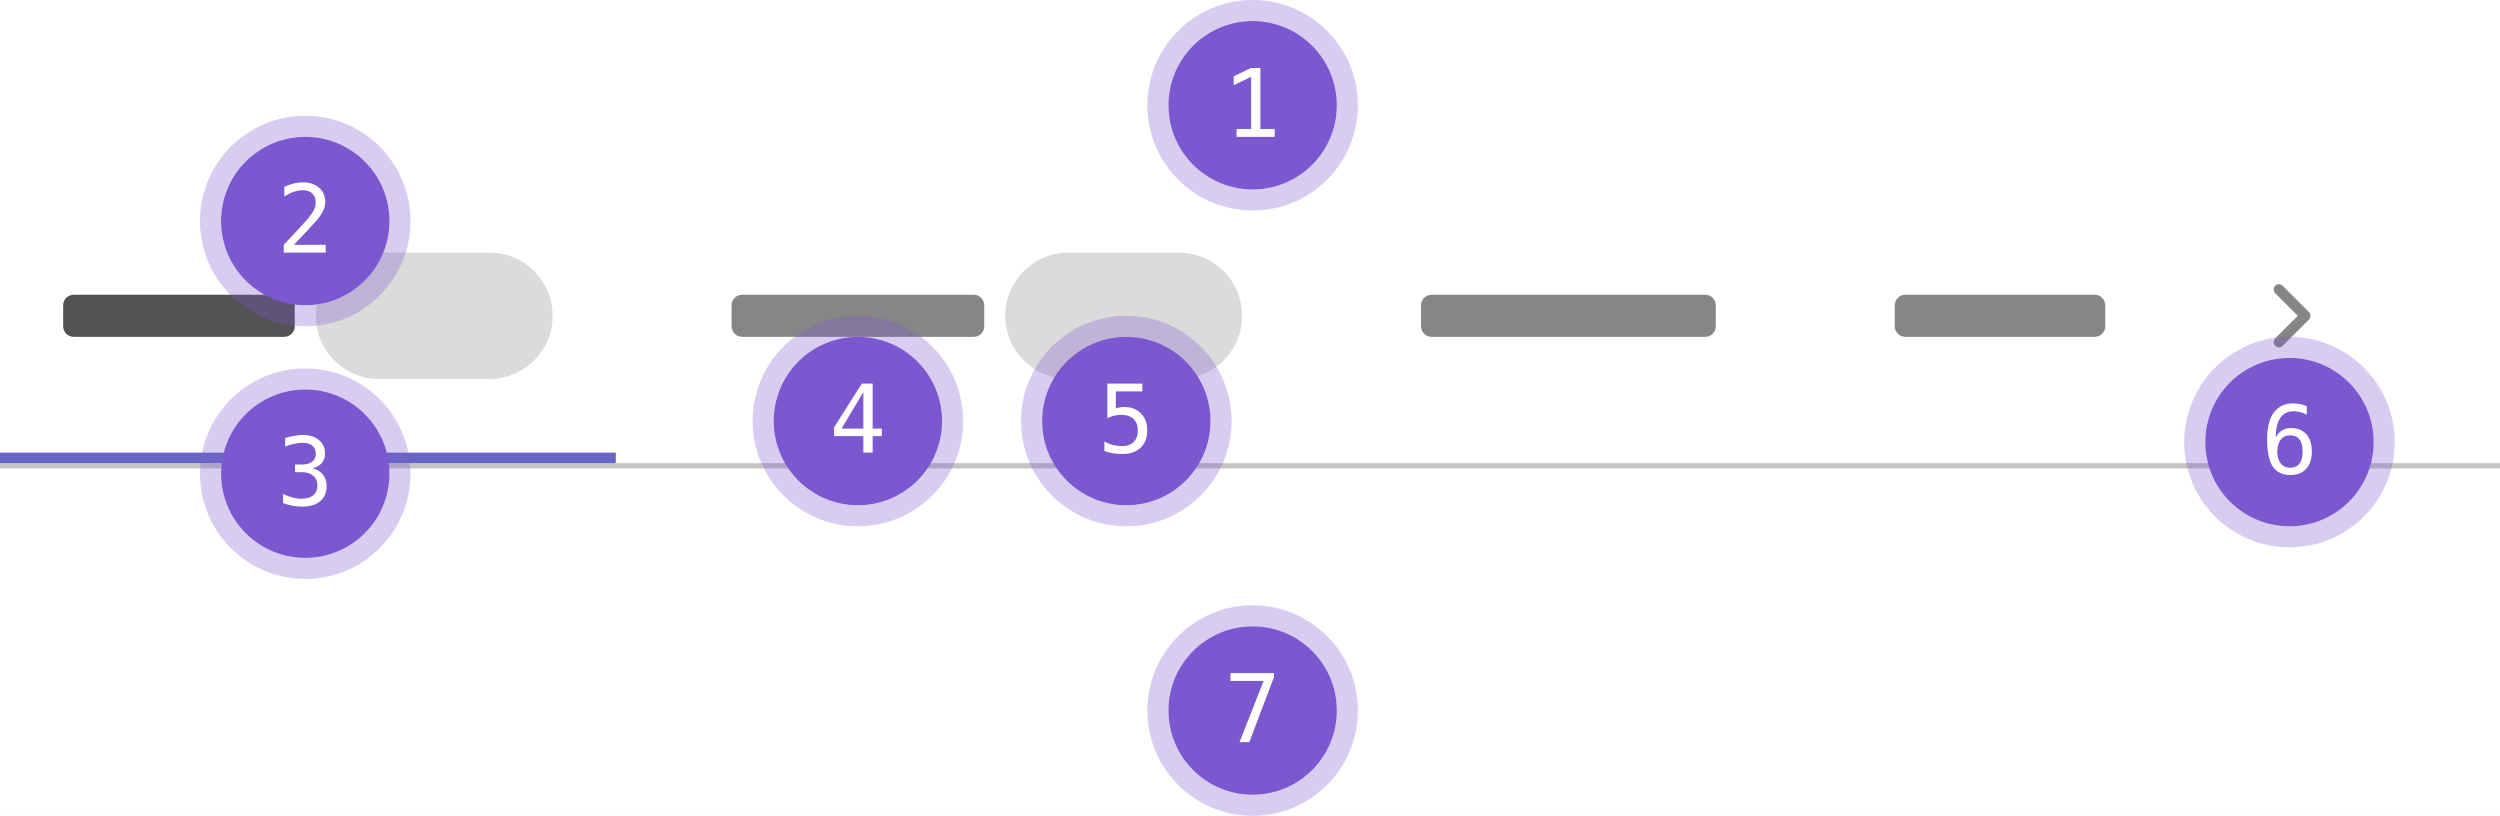
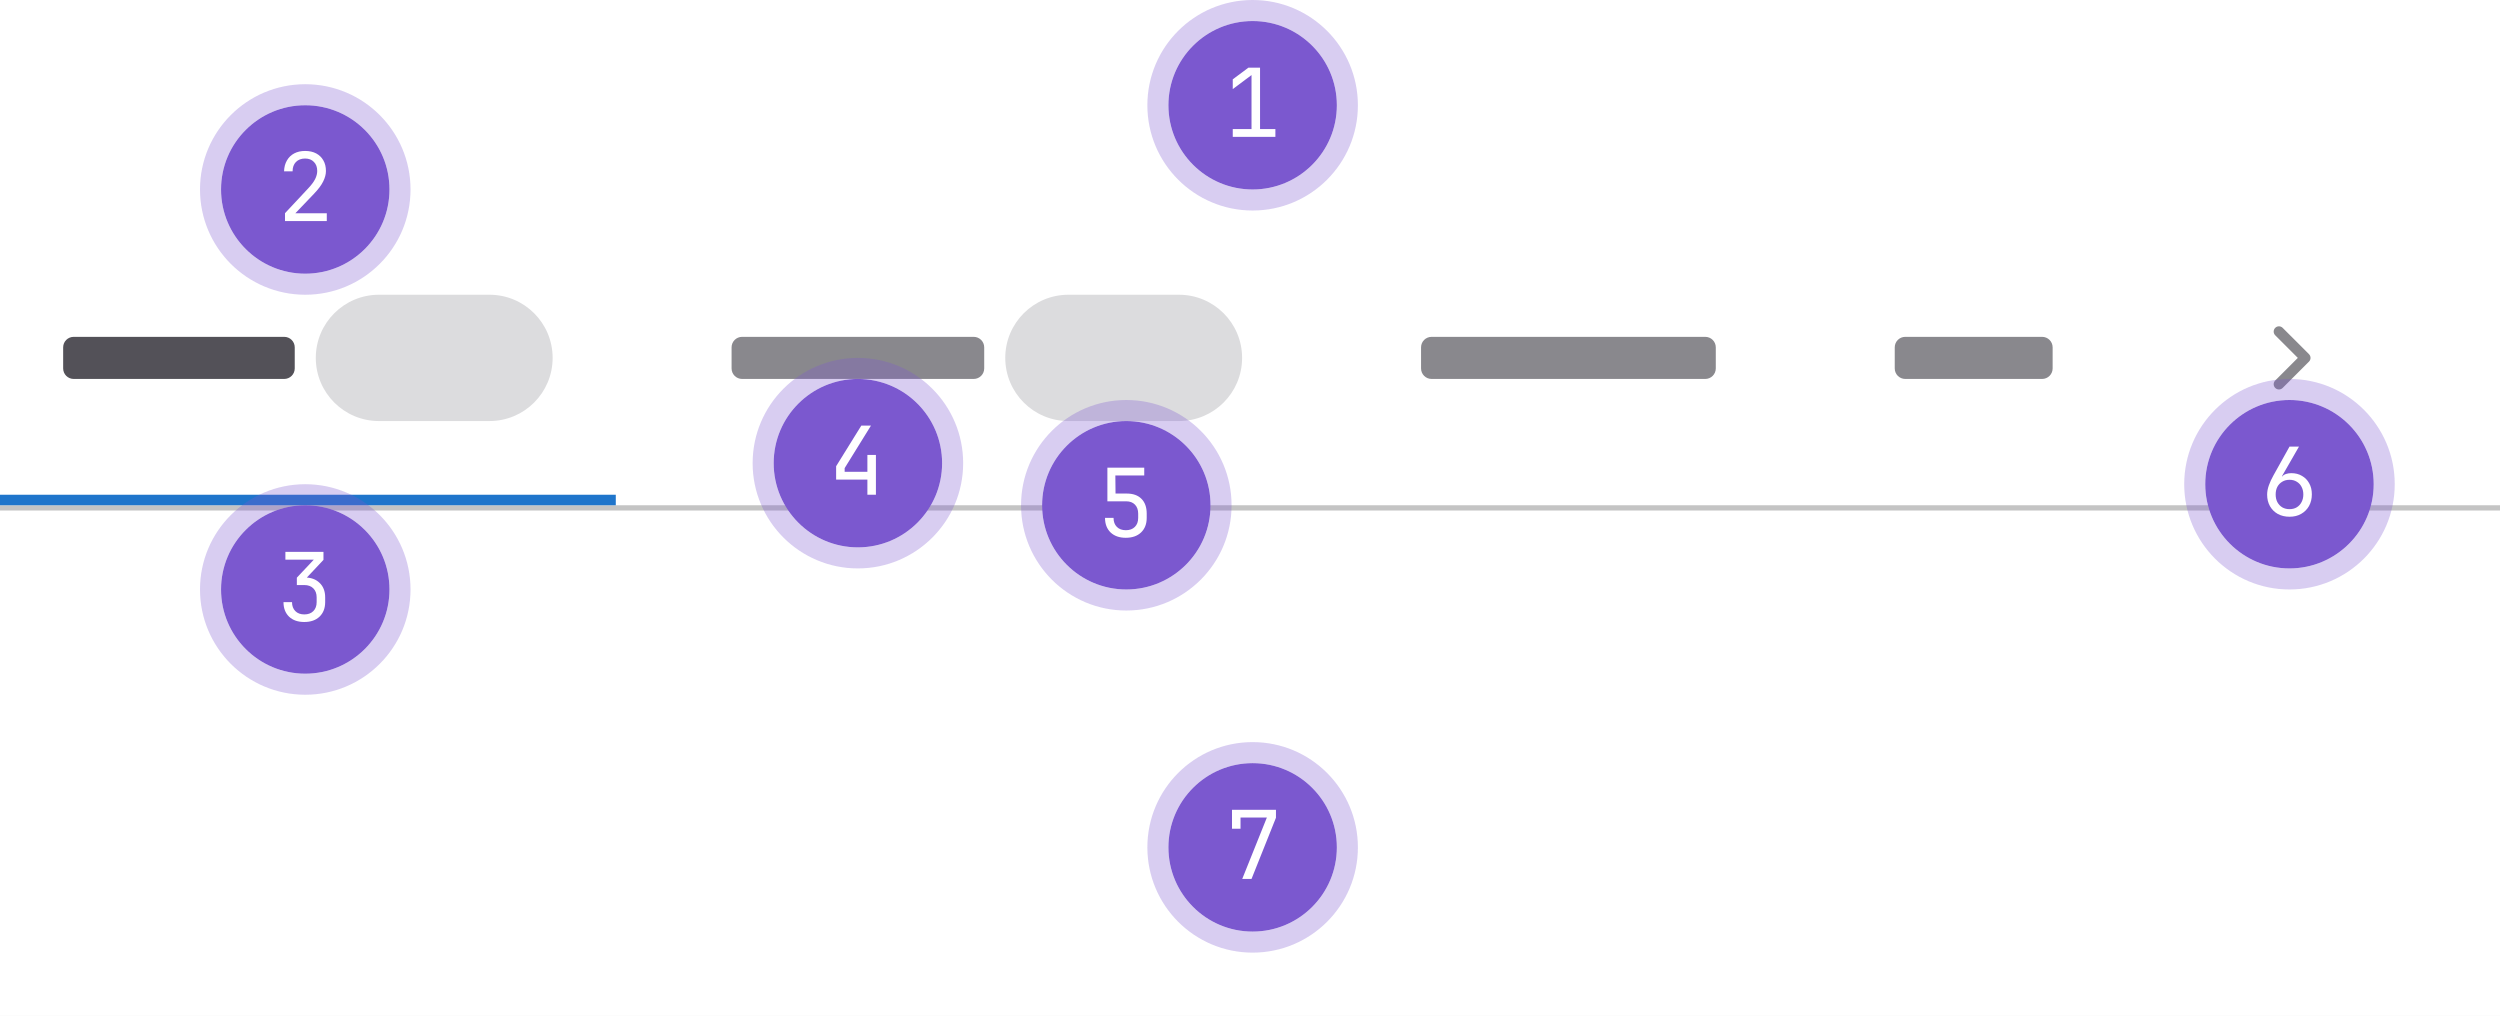
- <svg xmlns="http://www.w3.org/2000/svg" width="475" height="155" viewBox="0 0 475 155" fill="none">
-   <rect width="475" height="155" fill="white" />
-   <rect x="12" y="56" width="44" height="8" rx="2" fill="#525252" />
-   <rect x="60" y="48" width="45" height="24" rx="12" fill="#DBDBDB" />
-   <rect x="68" y="56" width="29" height="8" rx="2" fill="#DBDBDB" />
-   <rect x="139" y="56" width="48" height="8" rx="2" fill="#868686" />
-   <rect x="191" y="48" width="45" height="24" rx="12" fill="#DBDBDB" />
-   <rect x="199" y="56" width="29" height="8" rx="2" fill="#DBDBDB" />
-   <rect x="270" y="56" width="56" height="8" rx="2" fill="#868686" />
-   <rect x="360" y="56" width="40" height="8" rx="2" fill="#868686" />
-   <rect y="88" width="475" height="1" fill="#C4C4C4" />
-   <rect y="86" width="117" height="2" fill="#6666C4" />
-   <path d="M432.293 55.707C431.902 55.317 431.902 54.683 432.293 54.293C432.683 53.902 433.317 53.902 433.707 54.293L438.707 59.293C439.098 59.683 439.098 60.317 438.707 60.707L433.707 65.707C433.317 66.098 432.683 66.098 432.293 65.707C431.902 65.317 431.902 64.683 432.293 64.293L436.586 60L432.293 55.707Z" fill="#868686" />
-   <circle cx="238" cy="135" r="16" fill="#7B58CF" />
-   <circle cx="238" cy="135" r="18" stroke="#7B58CF" stroke-opacity="0.3" stroke-width="4" />
-   <path d="M233.799 127.878H242.061V128.634L237.367 141H235.513L240.083 129.372H233.799V127.878Z" fill="white" />
-   <circle cx="435" cy="84" r="16" fill="#7B58CF" />
-   <circle cx="435" cy="84" r="18" stroke="#7B58CF" stroke-opacity="0.3" stroke-width="4" />
-   <path d="M438.287 77.168V78.803C437.918 78.586 437.525 78.422 437.109 78.311C436.693 78.193 436.26 78.135 435.809 78.135C434.684 78.135 433.831 78.56 433.251 79.409C432.671 80.253 432.381 81.498 432.381 83.144C432.662 82.559 433.052 82.11 433.55 81.8C434.048 81.483 434.619 81.325 435.264 81.325C436.529 81.325 437.508 81.715 438.199 82.494C438.896 83.268 439.245 84.366 439.245 85.79C439.245 87.208 438.888 88.307 438.173 89.086C437.458 89.865 436.453 90.255 435.158 90.255C433.635 90.255 432.519 89.71 431.81 88.62C431.101 87.524 430.746 85.802 430.746 83.452C430.746 81.237 431.171 79.55 432.021 78.39C432.876 77.224 434.112 76.641 435.729 76.641C436.163 76.641 436.597 76.688 437.03 76.781C437.464 76.869 437.883 76.998 438.287 77.168ZM435.123 82.714C434.367 82.714 433.772 82.986 433.339 83.531C432.905 84.076 432.688 84.829 432.688 85.79C432.688 86.751 432.905 87.504 433.339 88.049C433.772 88.594 434.367 88.866 435.123 88.866C435.908 88.866 436.5 88.608 436.898 88.093C437.297 87.571 437.496 86.804 437.496 85.79C437.496 84.77 437.297 84.003 436.898 83.487C436.5 82.972 435.908 82.714 435.123 82.714Z" fill="white" />
-   <circle cx="214" cy="80" r="16" fill="#7B58CF" />
-   <circle cx="214" cy="80" r="18" stroke="#7B58CF" stroke-opacity="0.3" stroke-width="4" />
-   <path d="M210.396 72.878H217.041V74.372H212.014V77.598C212.266 77.504 212.518 77.436 212.77 77.395C213.027 77.349 213.285 77.325 213.543 77.325C214.902 77.325 215.98 77.727 216.777 78.529C217.574 79.332 217.973 80.419 217.973 81.79C217.973 83.173 217.554 84.263 216.716 85.06C215.884 85.856 214.744 86.255 213.297 86.255C212.6 86.255 211.961 86.208 211.381 86.114C210.807 86.02 210.291 85.88 209.834 85.692V83.891C210.373 84.184 210.915 84.403 211.46 84.55C212.005 84.69 212.562 84.761 213.13 84.761C214.108 84.761 214.861 84.503 215.389 83.987C215.922 83.472 216.188 82.739 216.188 81.79C216.188 80.853 215.913 80.123 215.362 79.602C214.817 79.08 214.056 78.819 213.077 78.819C212.603 78.819 212.14 78.875 211.688 78.986C211.237 79.092 210.807 79.253 210.396 79.47V72.878Z" fill="white" />
-   <circle cx="163" cy="80" r="16" fill="#7B58CF" />
-   <circle cx="163" cy="80" r="18" stroke="#7B58CF" stroke-opacity="0.3" stroke-width="4" />
-   <path d="M164.037 74.495L159.897 81.43H164.037V74.495ZM163.747 72.878H165.804V81.43H167.553V82.871H165.804V86H164.037V82.871H158.474V81.192L163.747 72.878Z" fill="white" />
-   <circle cx="58" cy="90" r="16" fill="#7B58CF" />
-   <circle cx="58" cy="90" r="18" stroke="#7B58CF" stroke-opacity="0.3" stroke-width="4" />
-   <path d="M59.398 88.978C60.259 89.206 60.918 89.613 61.375 90.199C61.832 90.779 62.06 91.506 62.06 92.379C62.06 93.586 61.653 94.535 60.839 95.227C60.03 95.912 58.908 96.255 57.473 96.255C56.869 96.255 56.254 96.199 55.627 96.088C55 95.977 54.385 95.815 53.781 95.605V93.838C54.379 94.148 54.968 94.38 55.548 94.532C56.128 94.685 56.705 94.761 57.279 94.761C58.252 94.761 58.999 94.541 59.52 94.102C60.042 93.662 60.303 93.029 60.303 92.203C60.303 91.441 60.042 90.838 59.52 90.393C58.999 89.941 58.293 89.716 57.402 89.716H56.049V88.257H57.402C58.217 88.257 58.852 88.078 59.31 87.721C59.767 87.363 59.995 86.865 59.995 86.227C59.995 85.553 59.781 85.037 59.353 84.68C58.932 84.316 58.328 84.135 57.543 84.135C57.022 84.135 56.482 84.193 55.926 84.311C55.369 84.428 54.786 84.603 54.177 84.838V83.203C54.886 83.016 55.516 82.875 56.066 82.781C56.623 82.688 57.115 82.641 57.543 82.641C58.82 82.641 59.84 82.963 60.602 83.607C61.369 84.246 61.753 85.096 61.753 86.156C61.753 86.877 61.551 87.478 61.147 87.958C60.748 88.439 60.165 88.778 59.398 88.978Z" fill="white" />
-   <circle cx="58" cy="42" r="16" fill="#7B58CF" />
-   <circle cx="58" cy="42" r="18" stroke="#7B58CF" stroke-opacity="0.3" stroke-width="4" />
-   <path d="M55.855 46.506H61.885V48H53.913V46.506C55.009 45.352 55.967 44.332 56.787 43.447C57.607 42.562 58.173 41.938 58.483 41.575C59.069 40.86 59.465 40.283 59.67 39.844C59.875 39.398 59.977 38.944 59.977 38.481C59.977 37.749 59.761 37.175 59.327 36.759C58.899 36.343 58.31 36.135 57.56 36.135C57.027 36.135 56.468 36.231 55.882 36.425C55.296 36.618 54.675 36.911 54.019 37.304V35.511C54.622 35.224 55.214 35.007 55.794 34.86C56.38 34.714 56.957 34.641 57.525 34.641C58.809 34.641 59.84 34.983 60.619 35.669C61.404 36.349 61.797 37.242 61.797 38.35C61.797 38.912 61.665 39.475 61.401 40.037C61.144 40.6 60.722 41.221 60.136 41.9C59.808 42.281 59.33 42.809 58.703 43.482C58.082 44.156 57.133 45.164 55.855 46.506Z" fill="white" />
+ <svg xmlns="http://www.w3.org/2000/svg" width="475" height="193" viewBox="0 0 475 193" fill="none">
+   <rect width="475" height="193" fill="white" />
+   <rect x="12" y="64" width="44" height="8" rx="2" fill="#535158" />
+   <rect x="60" y="56" width="45" height="24" rx="12" fill="#DCDCDE" />
+   <rect x="68" y="64" width="29" height="8" rx="2" fill="#DCDCDE" />
+   <rect x="139" y="64" width="48" height="8" rx="2" fill="#89888D" />
+   <rect x="191" y="56" width="45" height="24" rx="12" fill="#DCDCDE" />
+   <rect x="199" y="64" width="29" height="8" rx="2" fill="#DCDCDE" />
+   <rect x="270" y="64" width="56" height="8" rx="2" fill="#89888D" />
+   <rect x="360" y="64" width="30" height="8" rx="2" fill="#89888D" />
+   <rect y="96" width="475" height="1" fill="#C4C4C4" />
+   <rect y="94" width="117" height="2" fill="#1F75CB" />
+   <path d="M432.293 63.707C431.902 63.317 431.902 62.683 432.293 62.293C432.683 61.902 433.317 61.902 433.707 62.293L438.707 67.293C439.098 67.683 439.098 68.317 438.707 68.707L433.707 73.707C433.317 74.098 432.683 74.098 432.293 73.707C431.902 73.317 431.902 72.683 432.293 72.293L436.586 68L432.293 63.707Z" fill="#89888D" />
+   <circle cx="238" cy="161" r="16" fill="#7B58CF" />
+   <circle cx="238" cy="161" r="18" stroke="#7B58CF" stroke-opacity="0.3" stroke-width="4" />
+   <path d="M236.024 167L240.704 155.336H235.7V157.46H234.08V153.86H242.432V155.372L237.788 167H236.024Z" fill="white" />
+   <circle cx="435" cy="92" r="16" fill="#7B58CF" />
+   <circle cx="435" cy="92" r="18" stroke="#7B58CF" stroke-opacity="0.3" stroke-width="4" />
+   <path d="M435.022 98.18C434.182 98.18 433.438 98.006 432.79 97.658C432.154 97.298 431.656 96.806 431.296 96.182C430.936 95.546 430.756 94.814 430.756 93.986C430.756 93.41 430.864 92.822 431.08 92.222C431.296 91.61 431.59 90.974 431.962 90.314L435.004 84.86H436.804L433.564 90.494L433.618 90.53C433.774 90.326 434.008 90.17 434.32 90.062C434.632 89.954 434.974 89.9 435.346 89.9C436.126 89.9 436.804 90.074 437.38 90.422C437.968 90.758 438.424 91.226 438.748 91.826C439.084 92.426 439.252 93.122 439.252 93.914C439.252 94.754 439.072 95.498 438.712 96.146C438.352 96.782 437.854 97.28 437.218 97.64C436.594 98 435.862 98.18 435.022 98.18ZM435.004 96.74C435.532 96.74 435.988 96.626 436.372 96.398C436.768 96.158 437.074 95.828 437.29 95.408C437.518 94.988 437.632 94.502 437.632 93.95C437.632 93.398 437.518 92.912 437.29 92.492C437.074 92.072 436.768 91.748 436.372 91.52C435.988 91.28 435.532 91.16 435.004 91.16C434.488 91.16 434.032 91.28 433.636 91.52C433.24 91.748 432.928 92.072 432.7 92.492C432.484 92.912 432.376 93.398 432.376 93.95C432.376 94.502 432.484 94.988 432.7 95.408C432.928 95.828 433.24 96.158 433.636 96.398C434.032 96.626 434.488 96.74 435.004 96.74Z" fill="white" />
+   <circle cx="214" cy="96" r="16" fill="#7B58CF" />
+   <circle cx="214" cy="96" r="18" stroke="#7B58CF" stroke-opacity="0.3" stroke-width="4" />
+   <path d="M213.896 102.18C212.684 102.18 211.724 101.844 211.016 101.172C210.308 100.488 209.954 99.564 209.954 98.4H211.574C211.574 99.12 211.784 99.69 212.204 100.11C212.624 100.53 213.194 100.74 213.914 100.74C214.634 100.74 215.204 100.53 215.624 100.11C216.044 99.69 216.254 99.12 216.254 98.4V97.59C216.254 96.87 216.05 96.3 215.642 95.88C215.234 95.46 214.682 95.25 213.986 95.25H210.404V88.86H217.406V90.336H211.916L211.952 93.774H214.076C215.288 93.774 216.224 94.11 216.884 94.782C217.544 95.442 217.874 96.378 217.874 97.59V98.4C217.874 99.564 217.514 100.488 216.794 101.172C216.086 101.844 215.12 102.18 213.896 102.18Z" fill="white" />
+   <circle cx="163" cy="88" r="16" fill="#7B58CF" />
+   <circle cx="163" cy="88" r="18" stroke="#7B58CF" stroke-opacity="0.3" stroke-width="4" />
+   <path d="M164.804 94V91.12H158.864V88.582L163.652 80.86H165.488L160.484 88.942V89.644H164.804V86.44H166.424V94H164.804Z" fill="white" />
+   <circle cx="58" cy="112" r="16" fill="#7B58CF" />
+   <circle cx="58" cy="112" r="18" stroke="#7B58CF" stroke-opacity="0.3" stroke-width="4" />
+   <path d="M57.806 118.18C56.593 118.18 55.633 117.844 54.925 117.172C54.218 116.488 53.864 115.564 53.864 114.4H55.483C55.483 115.12 55.694 115.69 56.114 116.11C56.533 116.53 57.103 116.74 57.824 116.74C58.544 116.74 59.114 116.53 59.533 116.11C59.953 115.69 60.163 115.12 60.163 114.4V113.5C60.163 112.78 59.953 112.21 59.533 111.79C59.114 111.37 58.544 111.16 57.824 111.16H56.401V109.756L59.623 106.336H54.224V104.86H61.459V106.372L57.859 110.206V109.72C59.072 109.72 60.026 110.062 60.721 110.746C61.429 111.418 61.783 112.336 61.783 113.5V114.4C61.783 115.564 61.423 116.488 60.703 117.172C59.995 117.844 59.029 118.18 57.806 118.18Z" fill="white" />
+   <circle cx="58" cy="36" r="16" fill="#7B58CF" />
+   <circle cx="58" cy="36" r="18" stroke="#7B58CF" stroke-opacity="0.3" stroke-width="4" />
+   <path d="M54.151 42V40.506L58.526 35.826C59.161 35.154 59.611 34.554 59.876 34.026C60.139 33.498 60.272 32.982 60.272 32.478C60.272 31.758 60.062 31.188 59.642 30.768C59.233 30.336 58.675 30.12 57.968 30.12C57.236 30.12 56.654 30.342 56.221 30.786C55.801 31.218 55.592 31.806 55.592 32.55H53.971C53.995 31.758 54.175 31.074 54.511 30.498C54.847 29.91 55.309 29.46 55.898 29.148C56.486 28.836 57.175 28.68 57.968 28.68C58.783 28.68 59.486 28.836 60.074 29.148C60.661 29.46 61.117 29.904 61.441 30.48C61.766 31.044 61.928 31.716 61.928 32.496C61.928 33.12 61.754 33.78 61.406 34.476C61.069 35.172 60.487 35.952 59.66 36.816L56.114 40.524H62.09V42H54.151Z" fill="white" />
  <circle cx="238" cy="20" r="16" fill="#7B58CF" />
  <circle cx="238" cy="20" r="18" stroke="#7B58CF" stroke-opacity="0.3" stroke-width="4" />
-   <path d="M234.95 24.515H237.71V14.601L234.405 16.191V14.486L237.692 12.922H239.468V24.515H242.192V26H234.95V24.515Z" fill="white" />
+   <path d="M234.224 26V24.524H237.788V14.264L234.224 16.928V15.074L237.194 12.86H239.408V24.524H242.324V26H234.224Z" fill="white" />
</svg>
